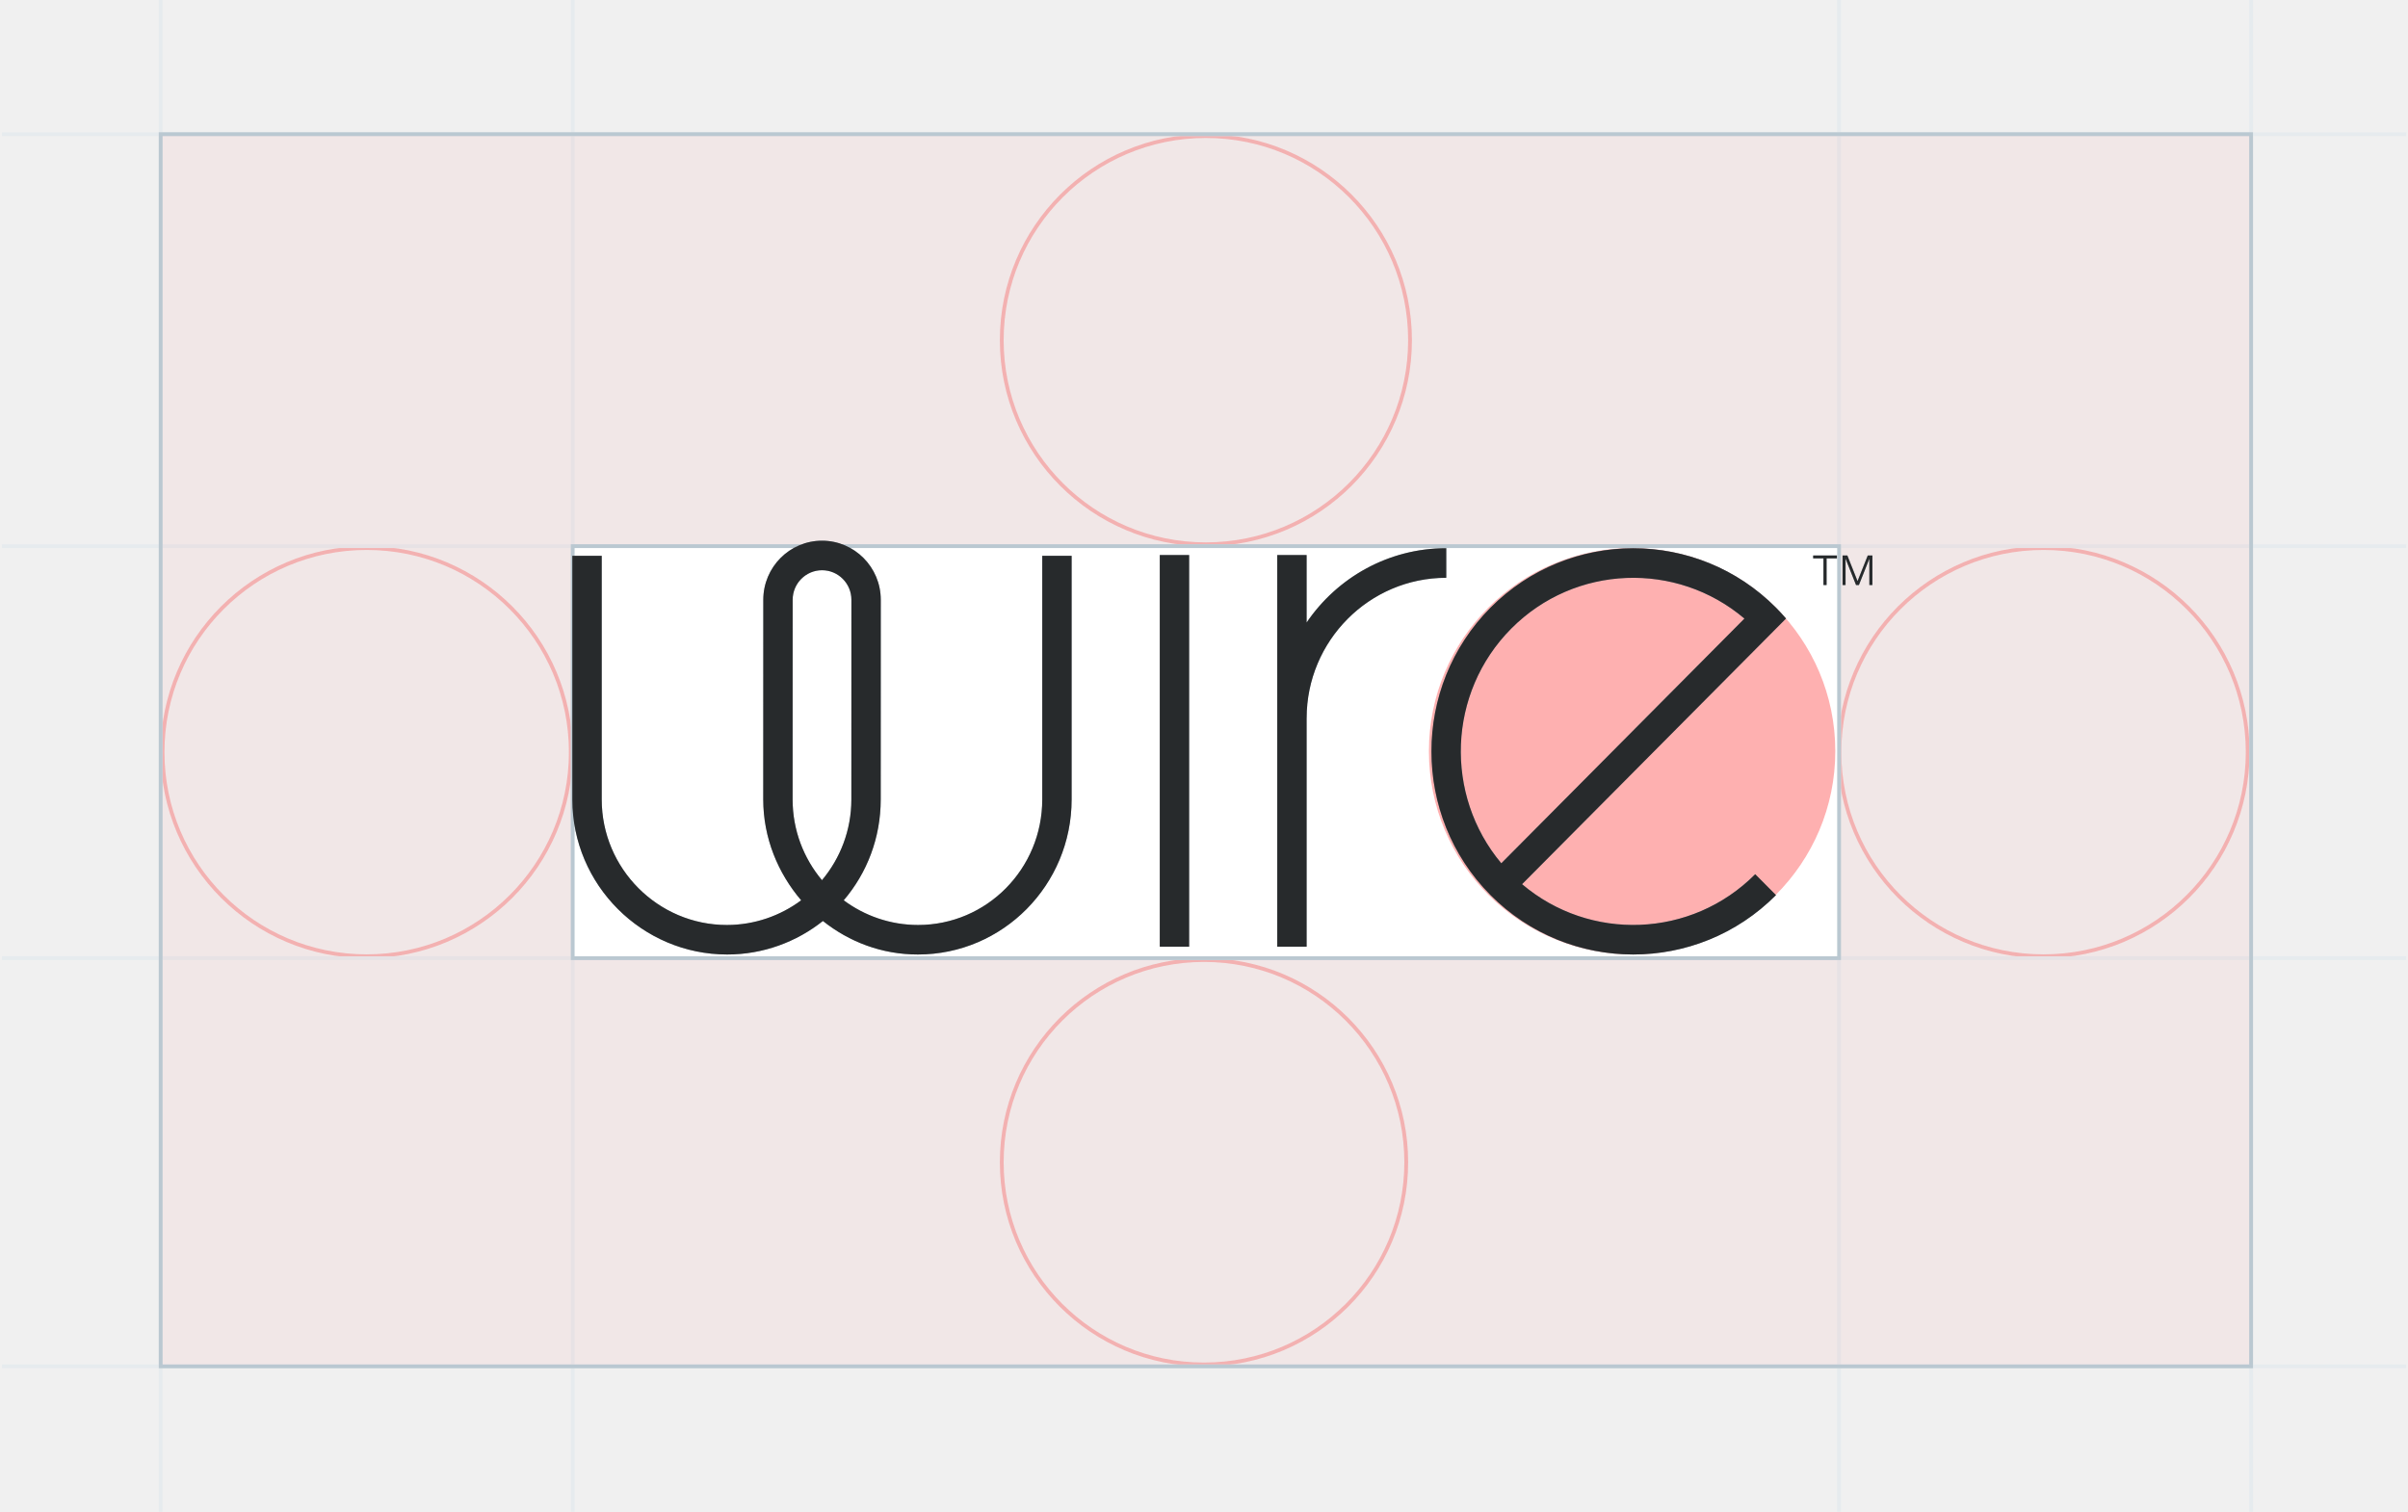
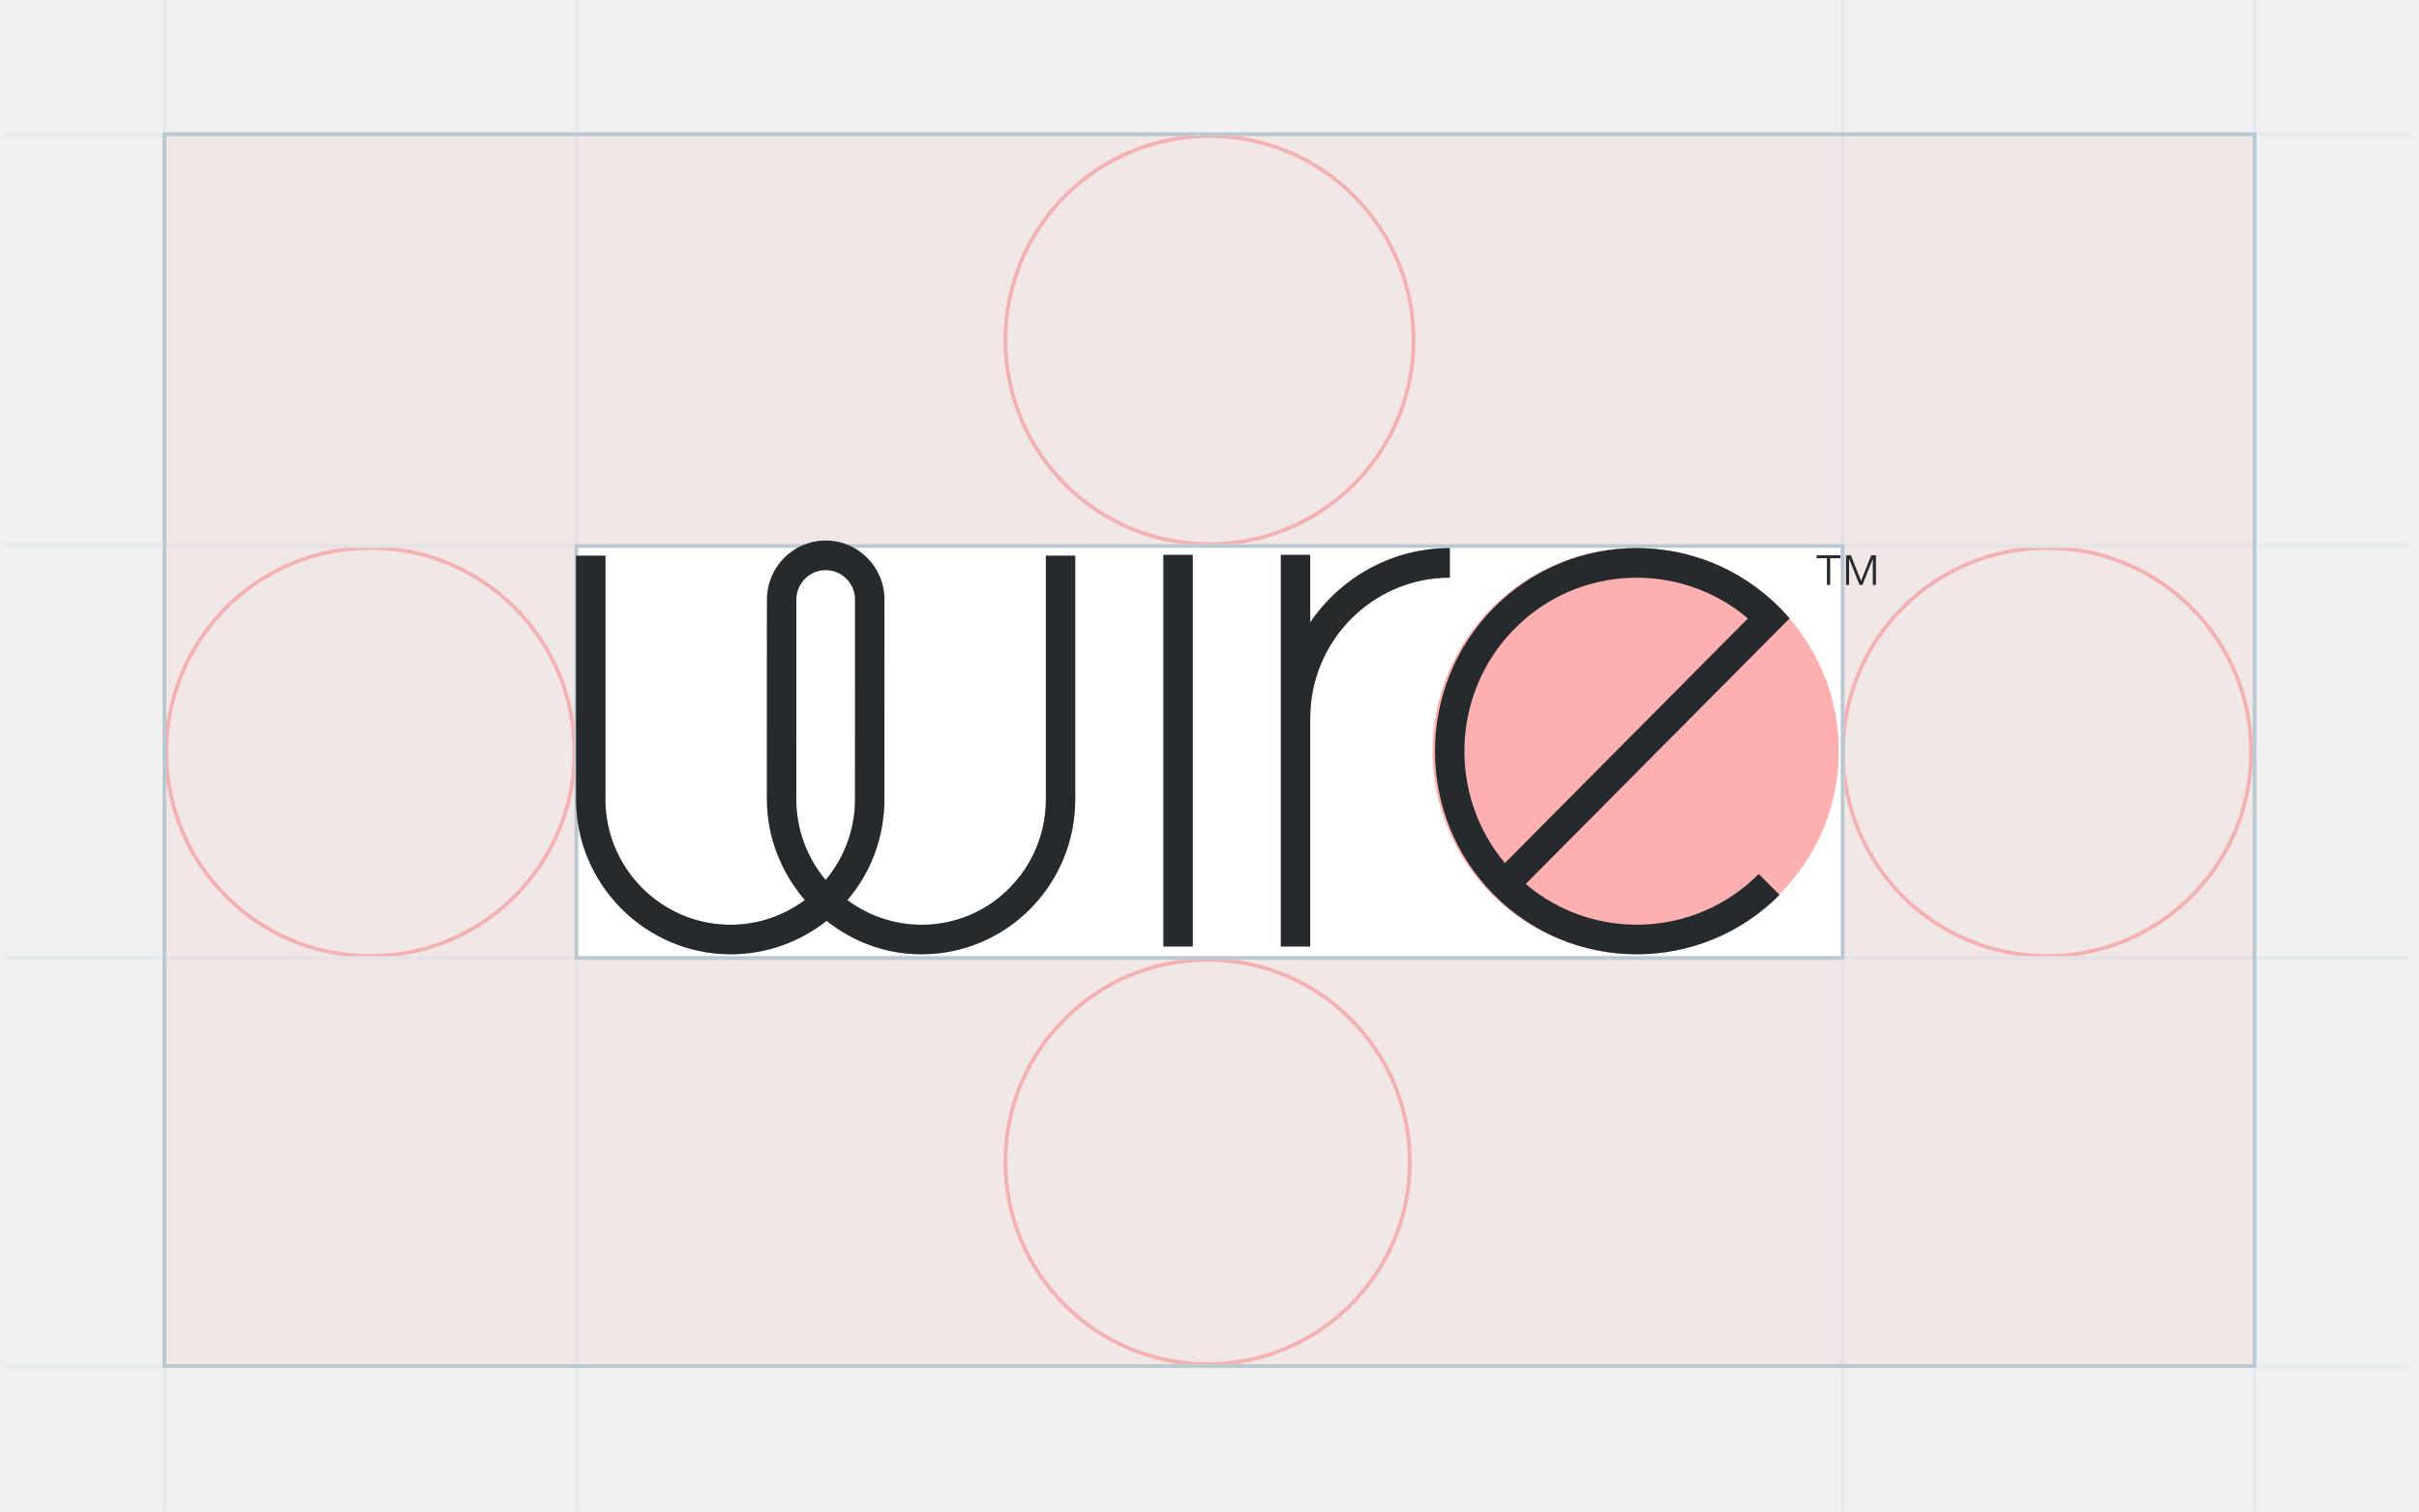
- <svg xmlns="http://www.w3.org/2000/svg" xmlns:xlink="http://www.w3.org/1999/xlink" width="637" height="400" viewBox="0 0 637 400">
+ <svg xmlns="http://www.w3.org/2000/svg" xmlns:xlink="http://www.w3.org/1999/xlink" width="640" height="400" viewBox="0 0 640 400">
  <defs>
-     <rect id="a" width="554" height="327" x="41" y="35" />
-     <mask id="c" width="554" height="327" x="0" y="0" fill="white">
+     <path id="a" d="M41 35h554v327H41z" />
+     <mask id="c" width="554" height="327" x="0" y="0" fill="#fff">
      <use xlink:href="#a" />
    </mask>
-     <rect id="b" width="336" height="110" x="150" y="144" />
-     <mask id="d" width="336" height="110" x="0" y="0" fill="white">
+     <path id="b" d="M150 144h336v110H150z" />
+     <mask id="d" width="336" height="110" x="0" y="0" fill="#fff">
      <use xlink:href="#b" />
    </mask>
-     <path id="e" d="M216.444,232.872 C211.604,227.093 208.674,219.647 208.674,211.518 L208.688,158.678 C208.688,154.369 212.173,150.865 216.457,150.865 C220.741,150.865 224.226,154.369 224.226,158.678 L224.213,211.518 C224.213,219.647 221.283,227.093 216.444,232.872 L216.444,232.872 Z M274.712,211.518 C274.712,229.829 260.063,244.725 241.857,244.725 C234.523,244.725 227.681,242.278 222.196,238.195 C228.33,231.015 231.982,221.704 231.982,211.518 L231.995,158.678 C231.995,150.062 225.024,143.052 216.457,143.052 C207.889,143.052 200.919,150.062 200.919,158.678 L200.905,211.518 C200.905,221.704 204.803,231.015 210.937,238.195 C205.451,242.278 198.609,244.725 191.276,244.725 C173.069,244.725 158.175,229.829 158.175,211.518 L158.175,147.058 L150.406,147.058 L150.406,211.518 C150.406,234.136 168.867,252.538 191.358,252.538 C200.893,252.538 209.736,249.205 216.689,243.671 C223.642,249.205 232.281,252.538 241.816,252.538 C264.306,252.538 282.481,234.136 282.481,211.518 L282.481,147.058 L274.712,147.058 L274.712,211.518 Z M305.801,250.468 L313.57,250.468 L313.57,146.846 L305.801,146.846 L305.801,250.468 Z M381.587,145.039 C366.257,145.039 352.705,152.841 344.646,164.703 L344.646,146.847 L336.877,146.847 L336.877,250.469 L344.646,250.469 L344.646,190.011 L344.65,190.011 C344.65,169.53 361.22,152.868 381.587,152.868 L381.587,145.039 Z M396.148,228.402 C381.032,210.369 381.906,183.291 398.777,166.309 C415.648,149.326 442.548,148.446 460.462,163.662 L396.148,228.402 Z M471.467,163.645 C470.625,162.665 469.744,161.709 468.82,160.779 C447.995,139.815 414.109,139.815 393.284,160.779 C372.458,181.742 372.458,215.852 393.284,236.816 C414.106,257.776 447.985,257.779 468.811,236.824 L463.317,231.294 C446.446,248.268 419.553,249.146 401.642,233.932 L433.79,201.571 L471.467,163.645 Z M478.65,147.737 L481.368,147.737 L481.368,154.782 L482.196,154.782 L482.196,147.737 L484.926,147.737 L484.926,146.962 L478.65,146.962 L478.65,147.737 Z M493.091,146.962 L490.385,153.749 L487.69,146.962 L486.419,146.962 L486.419,154.782 L487.212,154.782 L487.212,147.795 L489.988,154.782 L490.746,154.782 L493.511,147.819 L493.511,154.782 L494.316,154.782 L494.316,146.962 L493.091,146.962 Z" />
+     <path id="e" d="M216.444 232.872c-4.84-5.778-7.769-13.225-7.769-21.354l.014-52.84c0-4.309 3.485-7.813 7.769-7.813 4.284 0 7.769 3.504 7.769 7.813l-.014 52.84c0 8.129-2.929 15.576-7.769 21.354zm58.268-21.354c0 18.311-14.648 33.207-32.855 33.207-7.334 0-14.175-2.446-19.661-6.53 6.134-7.18 9.786-16.491 9.786-26.677l.014-52.84c0-8.616-6.971-15.626-15.538-15.626-8.568 0-15.538 7.01-15.538 15.626l-.014 52.84c0 10.186 3.897 19.497 10.031 26.677-5.486 4.083-12.328 6.53-19.661 6.53-18.207 0-33.1-14.896-33.1-33.207v-64.46h-7.769v64.46c0 22.618 18.46 41.02 40.951 41.02 9.535 0 18.378-3.333 25.331-8.867 6.953 5.534 15.592 8.867 25.127 8.867 22.491 0 40.665-18.402 40.665-41.02v-64.46h-7.77v64.46zm31.089 38.95h7.769V146.846h-7.769v103.622zm75.786-105.429c-15.331 0-28.883 7.801-36.941 19.663v-17.856h-7.769v103.622h7.769v-60.457h.004c0-20.481 16.57-37.144 36.937-37.144v-7.828zm14.561 83.362c-15.117-18.033-14.242-45.11 2.629-62.093 16.871-16.983 43.771-17.863 61.685-2.646l-64.313 64.739zm75.318-64.757c-.842-.98-1.723-1.936-2.646-2.866-20.826-20.963-54.711-20.963-75.537 0-20.826 20.963-20.826 55.074 0 76.037 20.823 20.96 54.701 20.963 75.528.009l-5.494-5.53c-16.872 16.974-43.765 17.851-61.675 2.637l32.147-32.361 37.677-37.926zm7.183-15.908h2.718v7.046h.828v-7.046h2.73v-.775h-6.276v.775zm14.442-.775l-2.707 6.787-2.694-6.787h-1.272v7.821h.793v-6.987l2.776 6.987h.758l2.765-6.963v6.963h.805v-7.821h-1.225z" />
  </defs>
-   <g fill="none" fill-rule="evenodd" transform="translate(1)">
+   <g fill="none" fill-rule="evenodd" transform="translate(2)">
    <ellipse cx="96" cy="199" stroke="#FB0807" stroke-opacity=".24" rx="54" ry="54" />
    <circle cx="539.594" cy="199" r="54" stroke="#FB0807" stroke-opacity=".24" />
    <ellipse cx="318" cy="90" stroke="#FB0807" stroke-opacity=".24" rx="54" ry="54" />
    <circle cx="317.5" cy="307.5" r="53.5" stroke="#FB0807" stroke-opacity=".24" />
-     <path stroke="#E6EBEE" d="M150.5.5L150.5 399.5M41.5.5L41.5 399.5M485.5.5L485.5 399.5M594.5.5L594.5 399.5M0 144.5L635.053 144.5M0 253.5L635.053 253.5M0 35.5L635.053 35.5M0 361.5L635.053 361.5" stroke-linecap="square" />
+     <path stroke="#E6EBEE" d="M150.5.5v399M41.5.5v399m444-399v399m109-399v399M0 144.5h635.053M0 253.5h635.053M0 35.5h635.053M0 361.5h635.053" stroke-linecap="square" />
    <use fill="#FB0807" fill-opacity=".04" stroke="#BAC8D1" stroke-width="2" mask="url(#c)" xlink:href="#a" />
-     <use fill="#FFFFFF" stroke="#BAC8D1" stroke-width="2" mask="url(#d)" xlink:href="#b" />
+     <use fill="#FFF" stroke="#BAC8D1" stroke-width="2" mask="url(#d)" xlink:href="#b" />
    <circle cx="430.75" cy="198.75" r="53.75" fill="#FB0807" fill-opacity=".32" />
    <use fill="#8D989F" xlink:href="#e" />
-     <use fill="#000000" fill-opacity=".72" xlink:href="#e" />
+     <use fill="#000" fill-opacity=".72" xlink:href="#e" />
  </g>
</svg>
